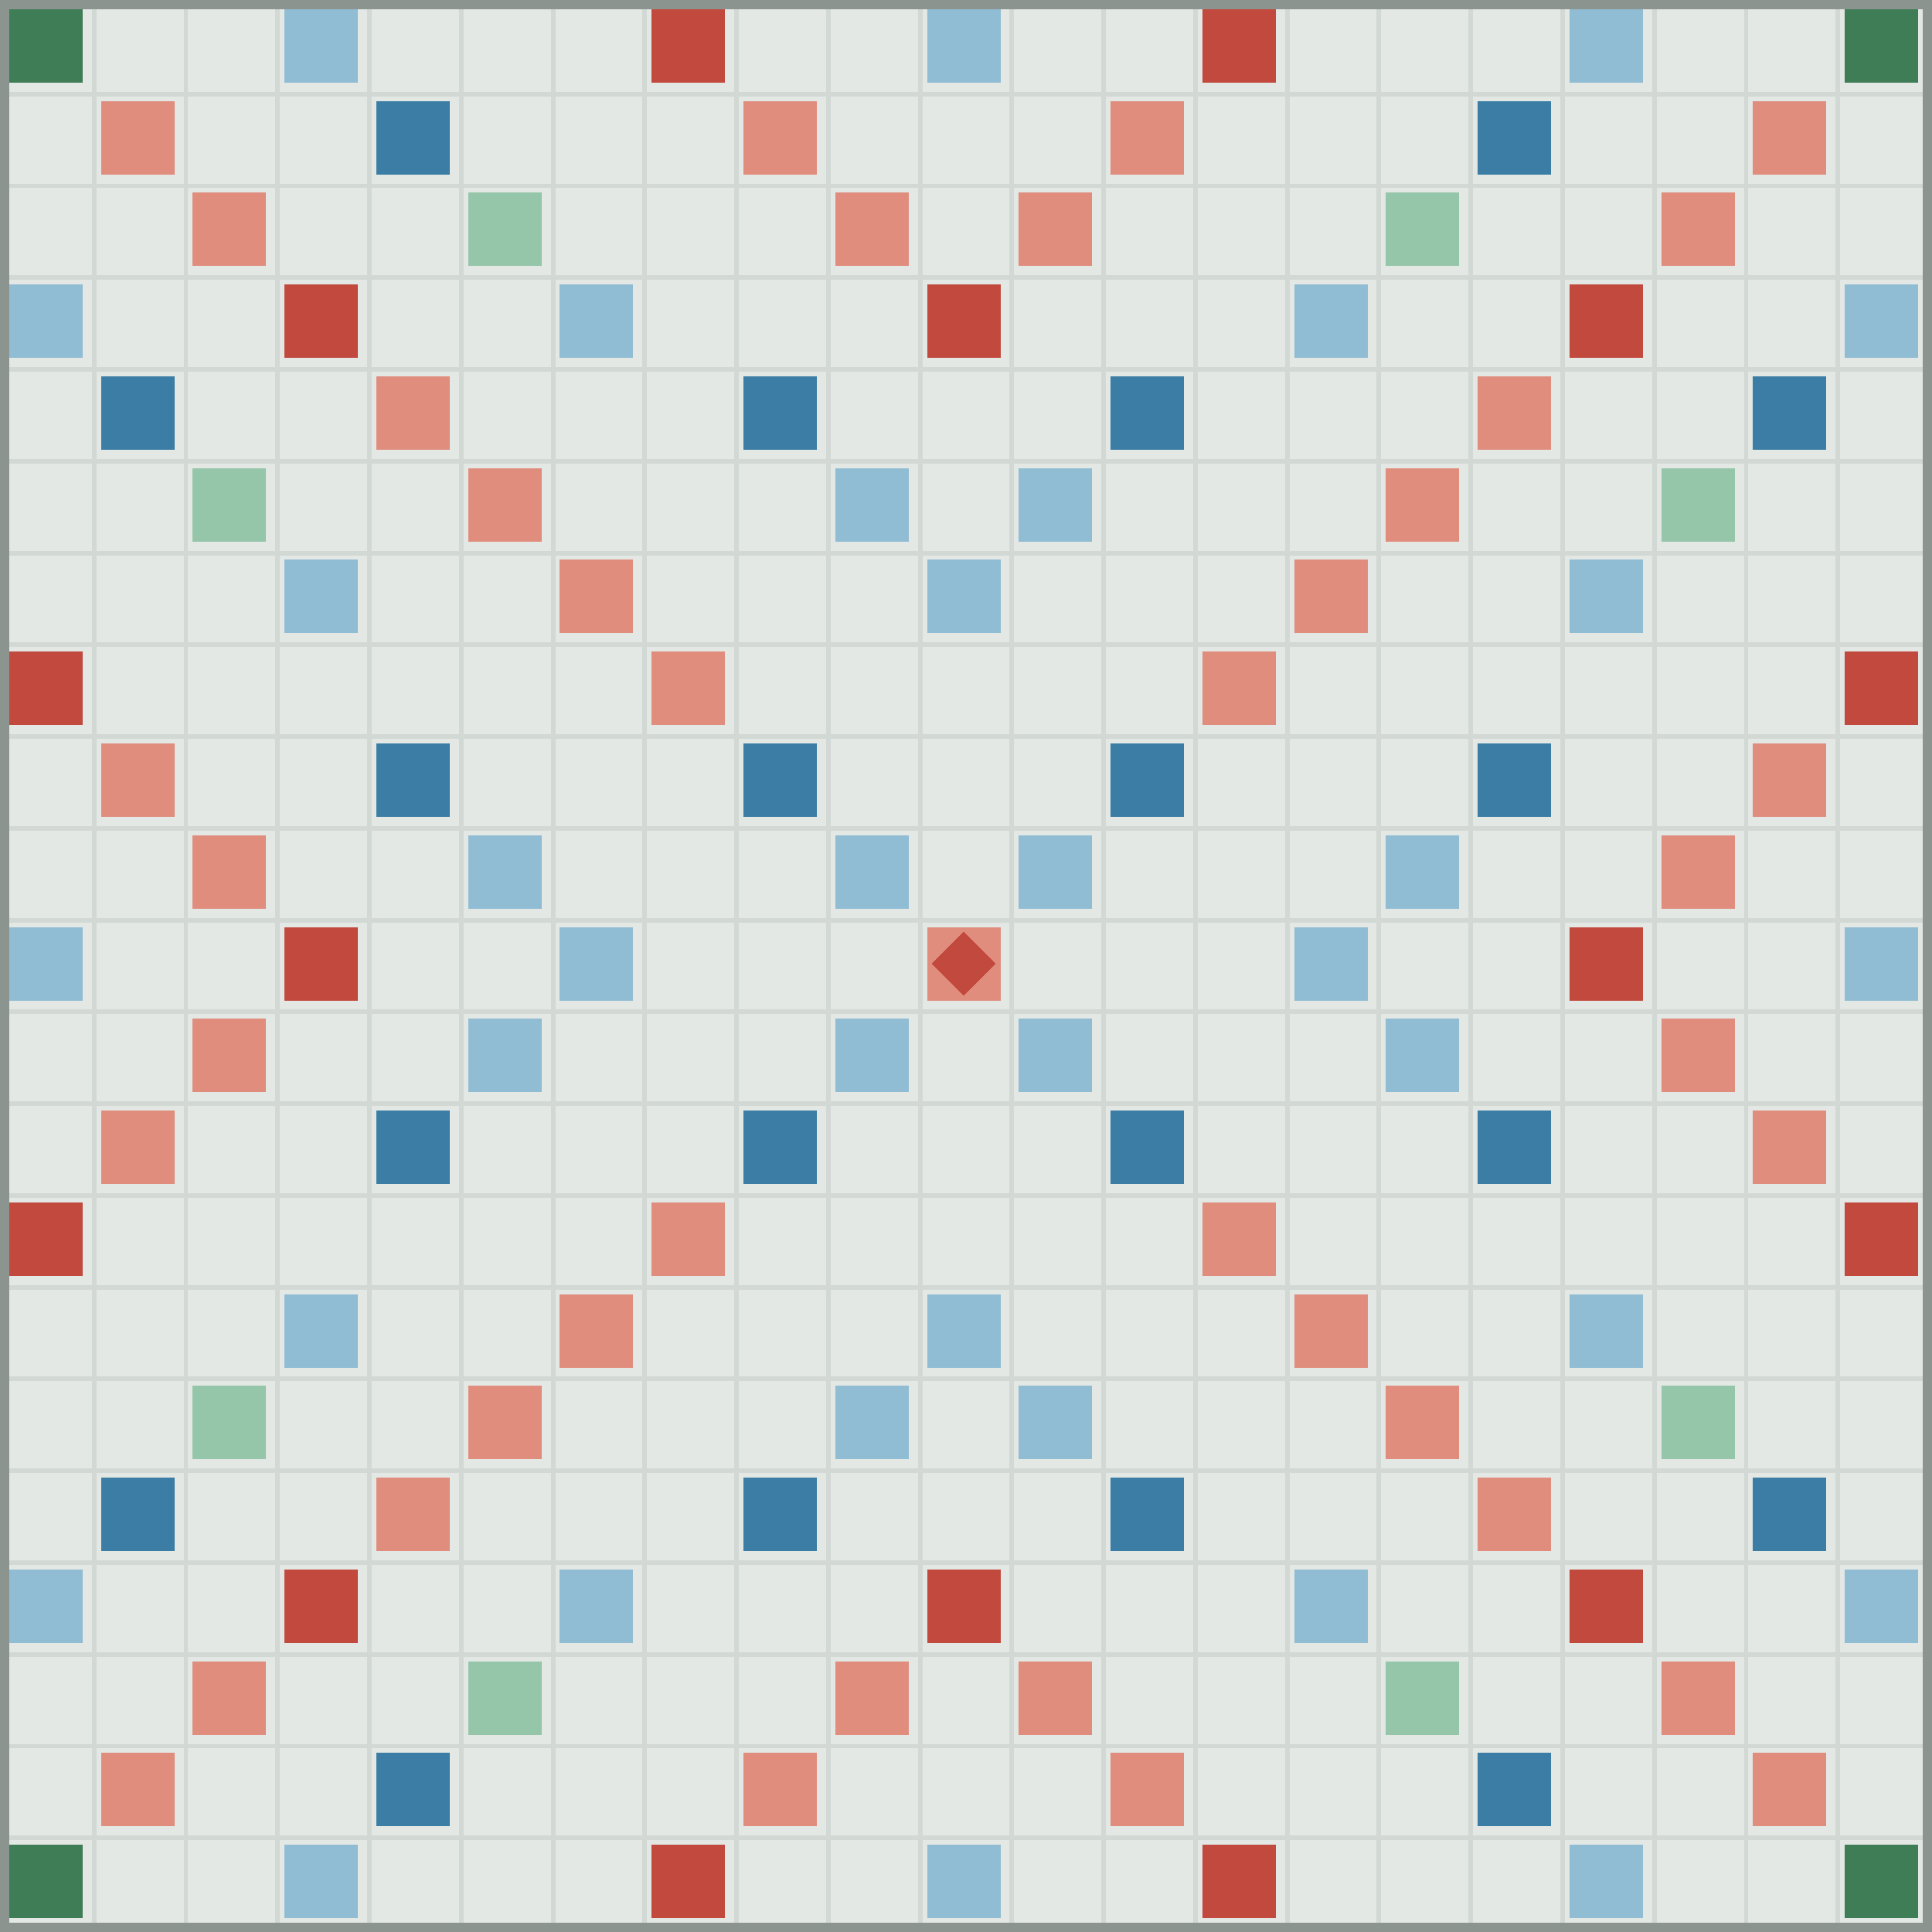
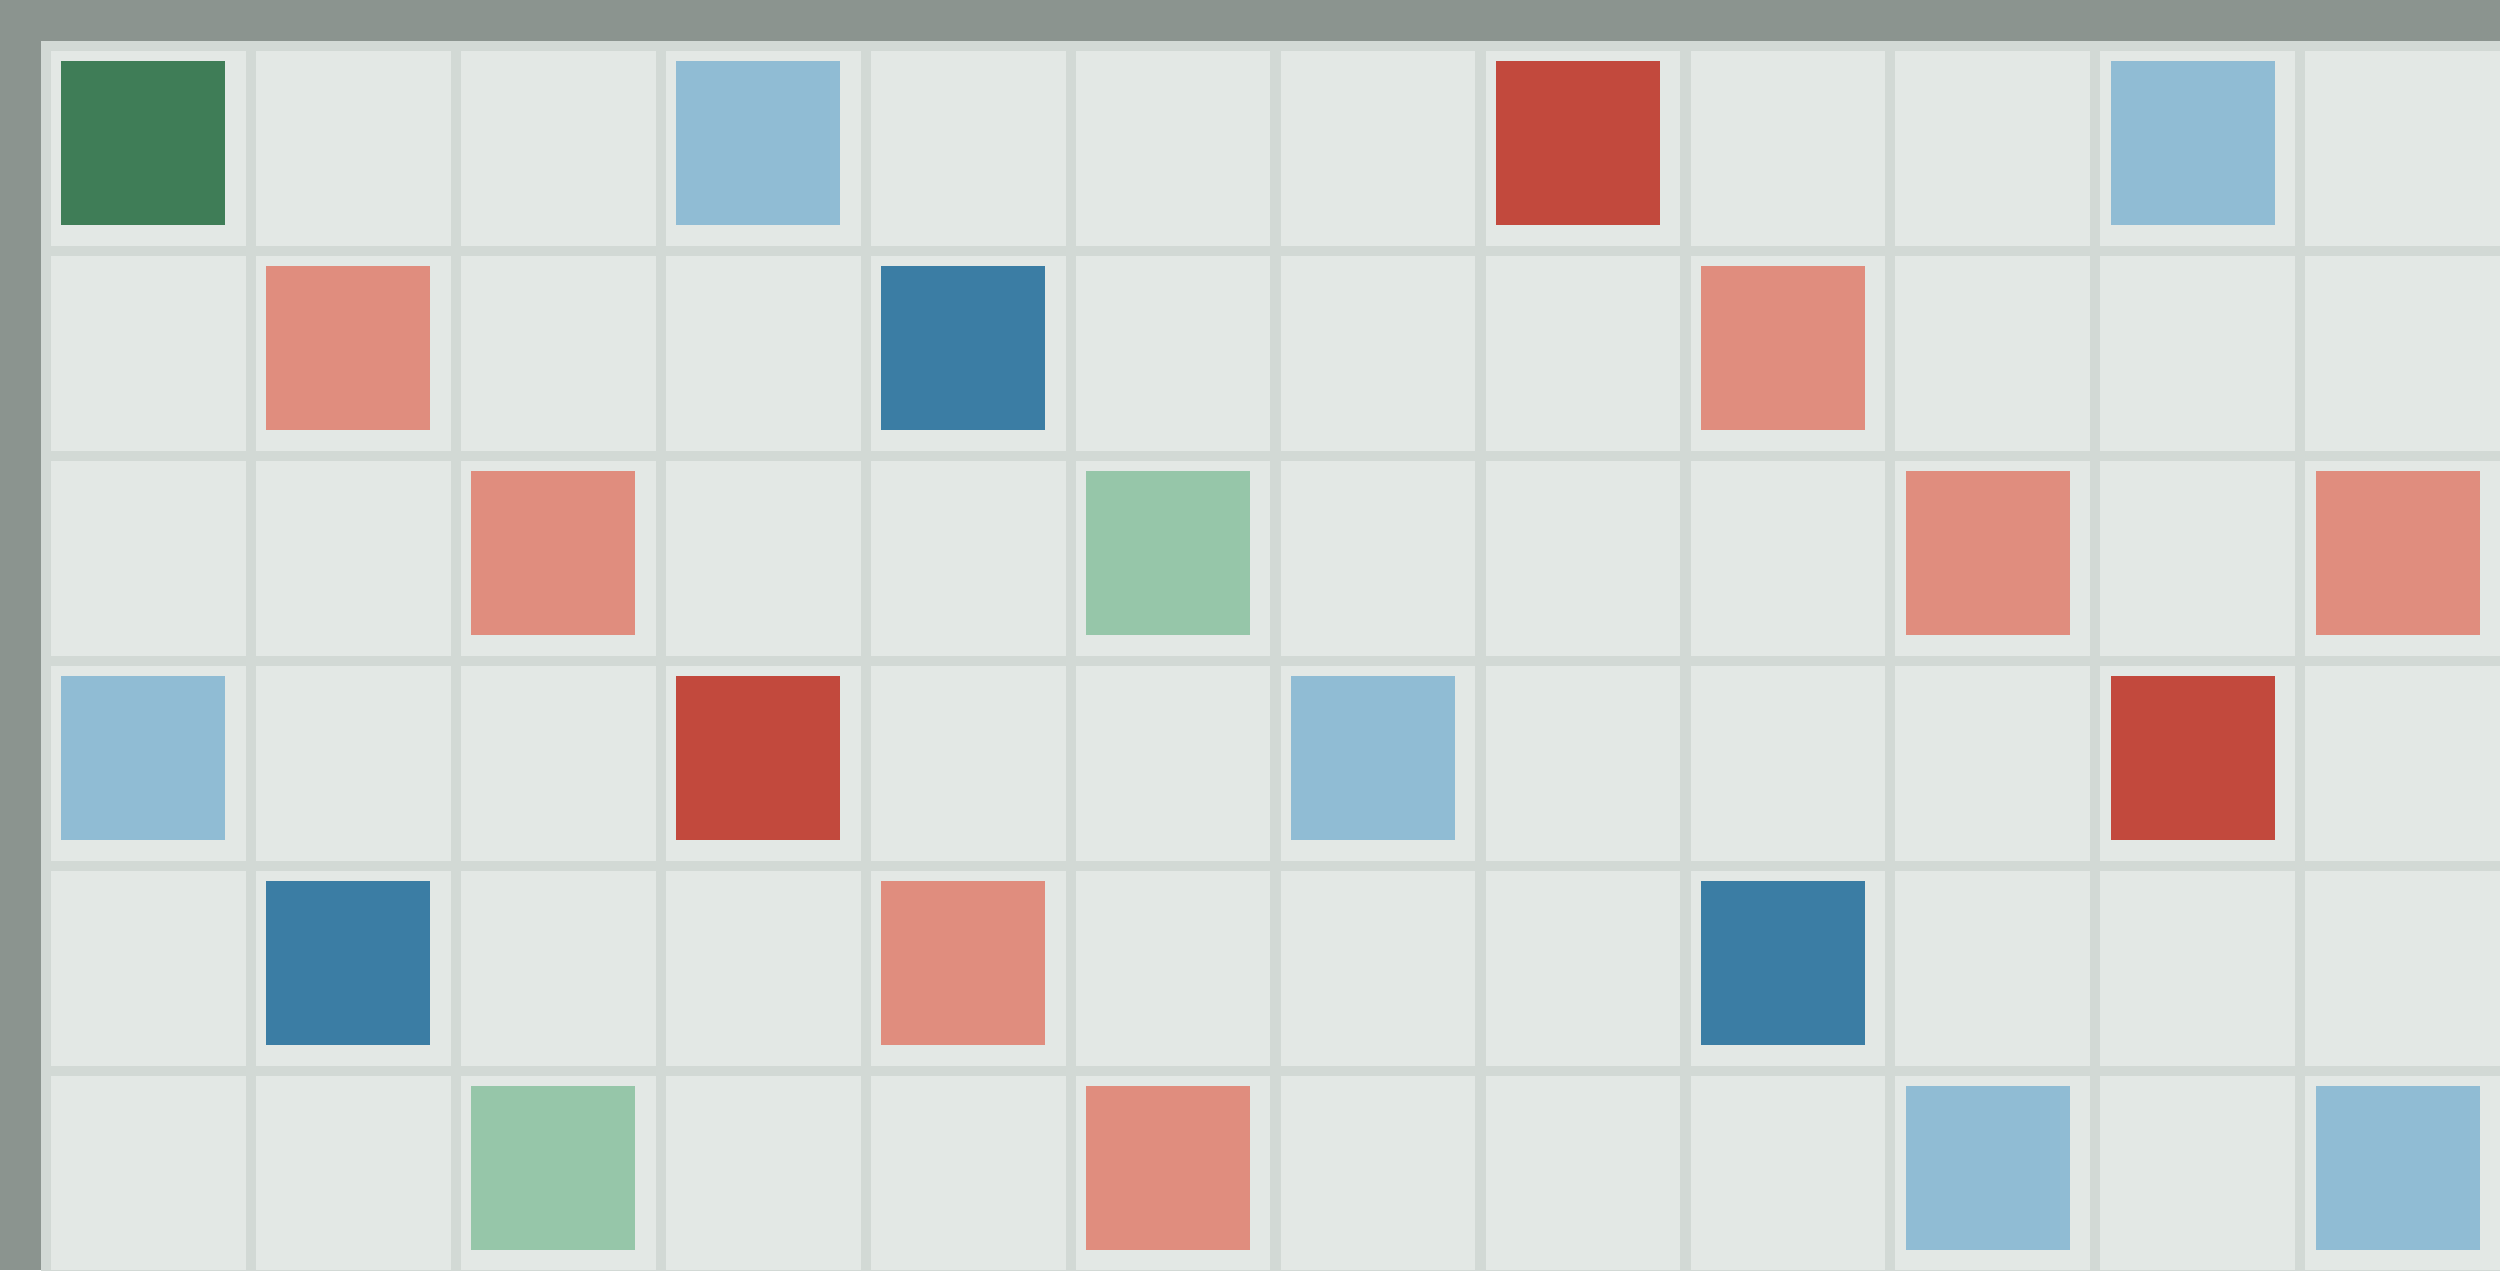
- <svg xmlns="http://www.w3.org/2000/svg" width="421" height="421" viewBox="0 0 421 421" shape-rendering="crispEdges">
-   <rect width="421" height="421" fill="#E3E8E5" />
-   <rect x="2" y="2" width="16" height="16" fill="#3F7D57" />
-   <rect x="62" y="2" width="16" height="16" fill="#90BCD4" />
-   <rect x="142" y="2" width="16" height="16" fill="#C2493D" />
-   <rect x="202" y="2" width="16" height="16" fill="#90BCD4" />
-   <rect x="262" y="2" width="16" height="16" fill="#C2493D" />
-   <rect x="342" y="2" width="16" height="16" fill="#90BCD4" />
-   <rect x="402" y="2" width="16" height="16" fill="#3F7D57" />
-   <rect x="22" y="22" width="16" height="16" fill="#E08D7E" />
-   <rect x="82" y="22" width="16" height="16" fill="#3B7DA4" />
-   <rect x="162" y="22" width="16" height="16" fill="#E08D7E" />
-   <rect x="242" y="22" width="16" height="16" fill="#E08D7E" />
-   <rect x="322" y="22" width="16" height="16" fill="#3B7DA4" />
-   <rect x="382" y="22" width="16" height="16" fill="#E08D7E" />
-   <rect x="42" y="42" width="16" height="16" fill="#E08D7E" />
-   <rect x="102" y="42" width="16" height="16" fill="#96C6A9" />
-   <rect x="182" y="42" width="16" height="16" fill="#E08D7E" />
-   <rect x="222" y="42" width="16" height="16" fill="#E08D7E" />
-   <rect x="302" y="42" width="16" height="16" fill="#96C6A9" />
-   <rect x="362" y="42" width="16" height="16" fill="#E08D7E" />
-   <rect x="2" y="62" width="16" height="16" fill="#90BCD4" />
-   <rect x="62" y="62" width="16" height="16" fill="#C2493D" />
-   <rect x="122" y="62" width="16" height="16" fill="#90BCD4" />
-   <rect x="202" y="62" width="16" height="16" fill="#C2493D" />
-   <rect x="282" y="62" width="16" height="16" fill="#90BCD4" />
-   <rect x="342" y="62" width="16" height="16" fill="#C2493D" />
-   <rect x="402" y="62" width="16" height="16" fill="#90BCD4" />
-   <rect x="22" y="82" width="16" height="16" fill="#3B7DA4" />
-   <rect x="82" y="82" width="16" height="16" fill="#E08D7E" />
-   <rect x="162" y="82" width="16" height="16" fill="#3B7DA4" />
-   <rect x="242" y="82" width="16" height="16" fill="#3B7DA4" />
-   <rect x="322" y="82" width="16" height="16" fill="#E08D7E" />
-   <rect x="382" y="82" width="16" height="16" fill="#3B7DA4" />
-   <rect x="42" y="102" width="16" height="16" fill="#96C6A9" />
-   <rect x="102" y="102" width="16" height="16" fill="#E08D7E" />
-   <rect x="182" y="102" width="16" height="16" fill="#90BCD4" />
-   <rect x="222" y="102" width="16" height="16" fill="#90BCD4" />
-   <rect x="302" y="102" width="16" height="16" fill="#E08D7E" />
-   <rect x="362" y="102" width="16" height="16" fill="#96C6A9" />
-   <rect x="62" y="122" width="16" height="16" fill="#90BCD4" />
-   <rect x="122" y="122" width="16" height="16" fill="#E08D7E" />
-   <rect x="202" y="122" width="16" height="16" fill="#90BCD4" />
-   <rect x="282" y="122" width="16" height="16" fill="#E08D7E" />
-   <rect x="342" y="122" width="16" height="16" fill="#90BCD4" />
-   <rect x="2" y="142" width="16" height="16" fill="#C2493D" />
-   <rect x="142" y="142" width="16" height="16" fill="#E08D7E" />
-   <rect x="262" y="142" width="16" height="16" fill="#E08D7E" />
-   <rect x="402" y="142" width="16" height="16" fill="#C2493D" />
-   <rect x="22" y="162" width="16" height="16" fill="#E08D7E" />
-   <rect x="82" y="162" width="16" height="16" fill="#3B7DA4" />
-   <rect x="162" y="162" width="16" height="16" fill="#3B7DA4" />
-   <rect x="242" y="162" width="16" height="16" fill="#3B7DA4" />
-   <rect x="322" y="162" width="16" height="16" fill="#3B7DA4" />
-   <rect x="382" y="162" width="16" height="16" fill="#E08D7E" />
-   <rect x="42" y="182" width="16" height="16" fill="#E08D7E" />
-   <rect x="102" y="182" width="16" height="16" fill="#90BCD4" />
-   <rect x="182" y="182" width="16" height="16" fill="#90BCD4" />
-   <rect x="222" y="182" width="16" height="16" fill="#90BCD4" />
-   <rect x="302" y="182" width="16" height="16" fill="#90BCD4" />
-   <rect x="362" y="182" width="16" height="16" fill="#E08D7E" />
-   <rect x="2" y="202" width="16" height="16" fill="#90BCD4" />
-   <rect x="62" y="202" width="16" height="16" fill="#C2493D" />
-   <rect x="122" y="202" width="16" height="16" fill="#90BCD4" />
-   <rect x="202" y="202" width="16" height="16" fill="#E08D7E" />
-   <rect x="282" y="202" width="16" height="16" fill="#90BCD4" />
-   <rect x="342" y="202" width="16" height="16" fill="#C2493D" />
-   <rect x="402" y="202" width="16" height="16" fill="#90BCD4" />
-   <rect x="42" y="222" width="16" height="16" fill="#E08D7E" />
-   <rect x="102" y="222" width="16" height="16" fill="#90BCD4" />
-   <rect x="182" y="222" width="16" height="16" fill="#90BCD4" />
-   <rect x="222" y="222" width="16" height="16" fill="#90BCD4" />
-   <rect x="302" y="222" width="16" height="16" fill="#90BCD4" />
-   <rect x="362" y="222" width="16" height="16" fill="#E08D7E" />
-   <rect x="22" y="242" width="16" height="16" fill="#E08D7E" />
-   <rect x="82" y="242" width="16" height="16" fill="#3B7DA4" />
-   <rect x="162" y="242" width="16" height="16" fill="#3B7DA4" />
-   <rect x="242" y="242" width="16" height="16" fill="#3B7DA4" />
-   <rect x="322" y="242" width="16" height="16" fill="#3B7DA4" />
-   <rect x="382" y="242" width="16" height="16" fill="#E08D7E" />
-   <rect x="2" y="262" width="16" height="16" fill="#C2493D" />
-   <rect x="142" y="262" width="16" height="16" fill="#E08D7E" />
-   <rect x="262" y="262" width="16" height="16" fill="#E08D7E" />
-   <rect x="402" y="262" width="16" height="16" fill="#C2493D" />
-   <rect x="62" y="282" width="16" height="16" fill="#90BCD4" />
-   <rect x="122" y="282" width="16" height="16" fill="#E08D7E" />
-   <rect x="202" y="282" width="16" height="16" fill="#90BCD4" />
-   <rect x="282" y="282" width="16" height="16" fill="#E08D7E" />
-   <rect x="342" y="282" width="16" height="16" fill="#90BCD4" />
-   <rect x="42" y="302" width="16" height="16" fill="#96C6A9" />
-   <rect x="102" y="302" width="16" height="16" fill="#E08D7E" />
-   <rect x="182" y="302" width="16" height="16" fill="#90BCD4" />
-   <rect x="222" y="302" width="16" height="16" fill="#90BCD4" />
-   <rect x="302" y="302" width="16" height="16" fill="#E08D7E" />
-   <rect x="362" y="302" width="16" height="16" fill="#96C6A9" />
-   <rect x="22" y="322" width="16" height="16" fill="#3B7DA4" />
-   <rect x="82" y="322" width="16" height="16" fill="#E08D7E" />
-   <rect x="162" y="322" width="16" height="16" fill="#3B7DA4" />
-   <rect x="242" y="322" width="16" height="16" fill="#3B7DA4" />
-   <rect x="322" y="322" width="16" height="16" fill="#E08D7E" />
-   <rect x="382" y="322" width="16" height="16" fill="#3B7DA4" />
-   <rect x="2" y="342" width="16" height="16" fill="#90BCD4" />
-   <rect x="62" y="342" width="16" height="16" fill="#C2493D" />
-   <rect x="122" y="342" width="16" height="16" fill="#90BCD4" />
-   <rect x="202" y="342" width="16" height="16" fill="#C2493D" />
-   <rect x="282" y="342" width="16" height="16" fill="#90BCD4" />
-   <rect x="342" y="342" width="16" height="16" fill="#C2493D" />
-   <rect x="402" y="342" width="16" height="16" fill="#90BCD4" />
-   <rect x="42" y="362" width="16" height="16" fill="#E08D7E" />
-   <rect x="102" y="362" width="16" height="16" fill="#96C6A9" />
-   <rect x="182" y="362" width="16" height="16" fill="#E08D7E" />
-   <rect x="222" y="362" width="16" height="16" fill="#E08D7E" />
-   <rect x="302" y="362" width="16" height="16" fill="#96C6A9" />
-   <rect x="362" y="362" width="16" height="16" fill="#E08D7E" />
-   <rect x="22" y="382" width="16" height="16" fill="#E08D7E" />
-   <rect x="82" y="382" width="16" height="16" fill="#3B7DA4" />
-   <rect x="162" y="382" width="16" height="16" fill="#E08D7E" />
-   <rect x="242" y="382" width="16" height="16" fill="#E08D7E" />
-   <rect x="322" y="382" width="16" height="16" fill="#3B7DA4" />
-   <rect x="382" y="382" width="16" height="16" fill="#E08D7E" />
-   <rect x="2" y="402" width="16" height="16" fill="#3F7D57" />
-   <rect x="62" y="402" width="16" height="16" fill="#90BCD4" />
-   <rect x="142" y="402" width="16" height="16" fill="#C2493D" />
-   <rect x="202" y="402" width="16" height="16" fill="#90BCD4" />
-   <rect x="262" y="402" width="16" height="16" fill="#C2493D" />
-   <rect x="342" y="402" width="16" height="16" fill="#90BCD4" />
-   <rect x="402" y="402" width="16" height="16" fill="#3F7D57" />
-   <rect x="0" y="0" width="1" height="421" fill="#D2D9D5" />
-   <rect x="0" y="0" width="421" height="1" fill="#D2D9D5" />
-   <rect x="20" y="0" width="1" height="421" fill="#D2D9D5" />
-   <rect x="0" y="20" width="421" height="1" fill="#D2D9D5" />
-   <rect x="40" y="0" width="1" height="421" fill="#D2D9D5" />
-   <rect x="0" y="40" width="421" height="1" fill="#D2D9D5" />
-   <rect x="60" y="0" width="1" height="421" fill="#D2D9D5" />
-   <rect x="0" y="60" width="421" height="1" fill="#D2D9D5" />
-   <rect x="80" y="0" width="1" height="421" fill="#D2D9D5" />
-   <rect x="0" y="80" width="421" height="1" fill="#D2D9D5" />
-   <rect x="100" y="0" width="1" height="421" fill="#D2D9D5" />
-   <rect x="0" y="100" width="421" height="1" fill="#D2D9D5" />
-   <rect x="120" y="0" width="1" height="421" fill="#D2D9D5" />
-   <rect x="0" y="120" width="421" height="1" fill="#D2D9D5" />
-   <rect x="140" y="0" width="1" height="421" fill="#D2D9D5" />
-   <rect x="0" y="140" width="421" height="1" fill="#D2D9D5" />
-   <rect x="160" y="0" width="1" height="421" fill="#D2D9D5" />
-   <rect x="0" y="160" width="421" height="1" fill="#D2D9D5" />
-   <rect x="180" y="0" width="1" height="421" fill="#D2D9D5" />
-   <rect x="0" y="180" width="421" height="1" fill="#D2D9D5" />
-   <rect x="200" y="0" width="1" height="421" fill="#D2D9D5" />
-   <rect x="0" y="200" width="421" height="1" fill="#D2D9D5" />
-   <rect x="220" y="0" width="1" height="421" fill="#D2D9D5" />
-   <rect x="0" y="220" width="421" height="1" fill="#D2D9D5" />
-   <rect x="240" y="0" width="1" height="421" fill="#D2D9D5" />
-   <rect x="0" y="240" width="421" height="1" fill="#D2D9D5" />
-   <rect x="260" y="0" width="1" height="421" fill="#D2D9D5" />
-   <rect x="0" y="260" width="421" height="1" fill="#D2D9D5" />
-   <rect x="280" y="0" width="1" height="421" fill="#D2D9D5" />
-   <rect x="0" y="280" width="421" height="1" fill="#D2D9D5" />
-   <rect x="300" y="0" width="1" height="421" fill="#D2D9D5" />
-   <rect x="0" y="300" width="421" height="1" fill="#D2D9D5" />
-   <rect x="320" y="0" width="1" height="421" fill="#D2D9D5" />
-   <rect x="0" y="320" width="421" height="1" fill="#D2D9D5" />
-   <rect x="340" y="0" width="1" height="421" fill="#D2D9D5" />
-   <rect x="0" y="340" width="421" height="1" fill="#D2D9D5" />
-   <rect x="360" y="0" width="1" height="421" fill="#D2D9D5" />
-   <rect x="0" y="360" width="421" height="1" fill="#D2D9D5" />
-   <rect x="380" y="0" width="1" height="421" fill="#D2D9D5" />
-   <rect x="0" y="380" width="421" height="1" fill="#D2D9D5" />
-   <rect x="400" y="0" width="1" height="421" fill="#D2D9D5" />
-   <rect x="0" y="400" width="421" height="1" fill="#D2D9D5" />
-   <rect x="420" y="0" width="1" height="421" fill="#D2D9D5" />
-   <rect x="0" y="420" width="421" height="1" fill="#D2D9D5" />
-   <polygon points="210,203 217,210 210,217 203,210" fill="#C2493D" />
-   <rect x="1" y="1" width="419" height="419" fill="none" stroke="#8B948F" stroke-width="2" />
+ <svg xmlns="http://www.w3.org/2000/svg" width="244" height="124" viewBox="0 0 244 124" shape-rendering="crispEdges">
+   <rect width="244" height="124" fill="#E3E8E5" />
+   <rect x="6" y="6" width="16" height="16" fill="#3F7D57" />
+   <rect x="66" y="6" width="16" height="16" fill="#90BCD4" />
+   <rect x="146" y="6" width="16" height="16" fill="#C2493D" />
+   <rect x="206" y="6" width="16" height="16" fill="#90BCD4" />
+   <rect x="26" y="26" width="16" height="16" fill="#E08D7E" />
+   <rect x="86" y="26" width="16" height="16" fill="#3B7DA4" />
+   <rect x="166" y="26" width="16" height="16" fill="#E08D7E" />
+   <rect x="46" y="46" width="16" height="16" fill="#E08D7E" />
+   <rect x="106" y="46" width="16" height="16" fill="#96C6A9" />
+   <rect x="186" y="46" width="16" height="16" fill="#E08D7E" />
+   <rect x="226" y="46" width="16" height="16" fill="#E08D7E" />
+   <rect x="6" y="66" width="16" height="16" fill="#90BCD4" />
+   <rect x="66" y="66" width="16" height="16" fill="#C2493D" />
+   <rect x="126" y="66" width="16" height="16" fill="#90BCD4" />
+   <rect x="206" y="66" width="16" height="16" fill="#C2493D" />
+   <rect x="26" y="86" width="16" height="16" fill="#3B7DA4" />
+   <rect x="86" y="86" width="16" height="16" fill="#E08D7E" />
+   <rect x="166" y="86" width="16" height="16" fill="#3B7DA4" />
+   <rect x="46" y="106" width="16" height="16" fill="#96C6A9" />
+   <rect x="106" y="106" width="16" height="16" fill="#E08D7E" />
+   <rect x="186" y="106" width="16" height="16" fill="#90BCD4" />
+   <rect x="226" y="106" width="16" height="16" fill="#90BCD4" />
+   <rect x="4" y="4" width="1" height="120" fill="#D2D9D5" />
+   <rect x="24" y="4" width="1" height="120" fill="#D2D9D5" />
+   <rect x="44" y="4" width="1" height="120" fill="#D2D9D5" />
+   <rect x="64" y="4" width="1" height="120" fill="#D2D9D5" />
+   <rect x="84" y="4" width="1" height="120" fill="#D2D9D5" />
+   <rect x="104" y="4" width="1" height="120" fill="#D2D9D5" />
+   <rect x="124" y="4" width="1" height="120" fill="#D2D9D5" />
+   <rect x="144" y="4" width="1" height="120" fill="#D2D9D5" />
+   <rect x="164" y="4" width="1" height="120" fill="#D2D9D5" />
+   <rect x="184" y="4" width="1" height="120" fill="#D2D9D5" />
+   <rect x="204" y="4" width="1" height="120" fill="#D2D9D5" />
+   <rect x="224" y="4" width="1" height="120" fill="#D2D9D5" />
+   <rect x="244" y="4" width="1" height="120" fill="#D2D9D5" />
+   <rect x="4" y="4" width="240" height="1" fill="#D2D9D5" />
+   <rect x="4" y="24" width="240" height="1" fill="#D2D9D5" />
+   <rect x="4" y="44" width="240" height="1" fill="#D2D9D5" />
+   <rect x="4" y="64" width="240" height="1" fill="#D2D9D5" />
+   <rect x="4" y="84" width="240" height="1" fill="#D2D9D5" />
+   <rect x="4" y="104" width="240" height="1" fill="#D2D9D5" />
+   <rect x="4" y="124" width="240" height="1" fill="#D2D9D5" />
+   <rect x="0" y="0" width="244" height="4" fill="#8B948F" />
+   <rect x="0" y="0" width="4" height="124" fill="#8B948F" />
</svg>
